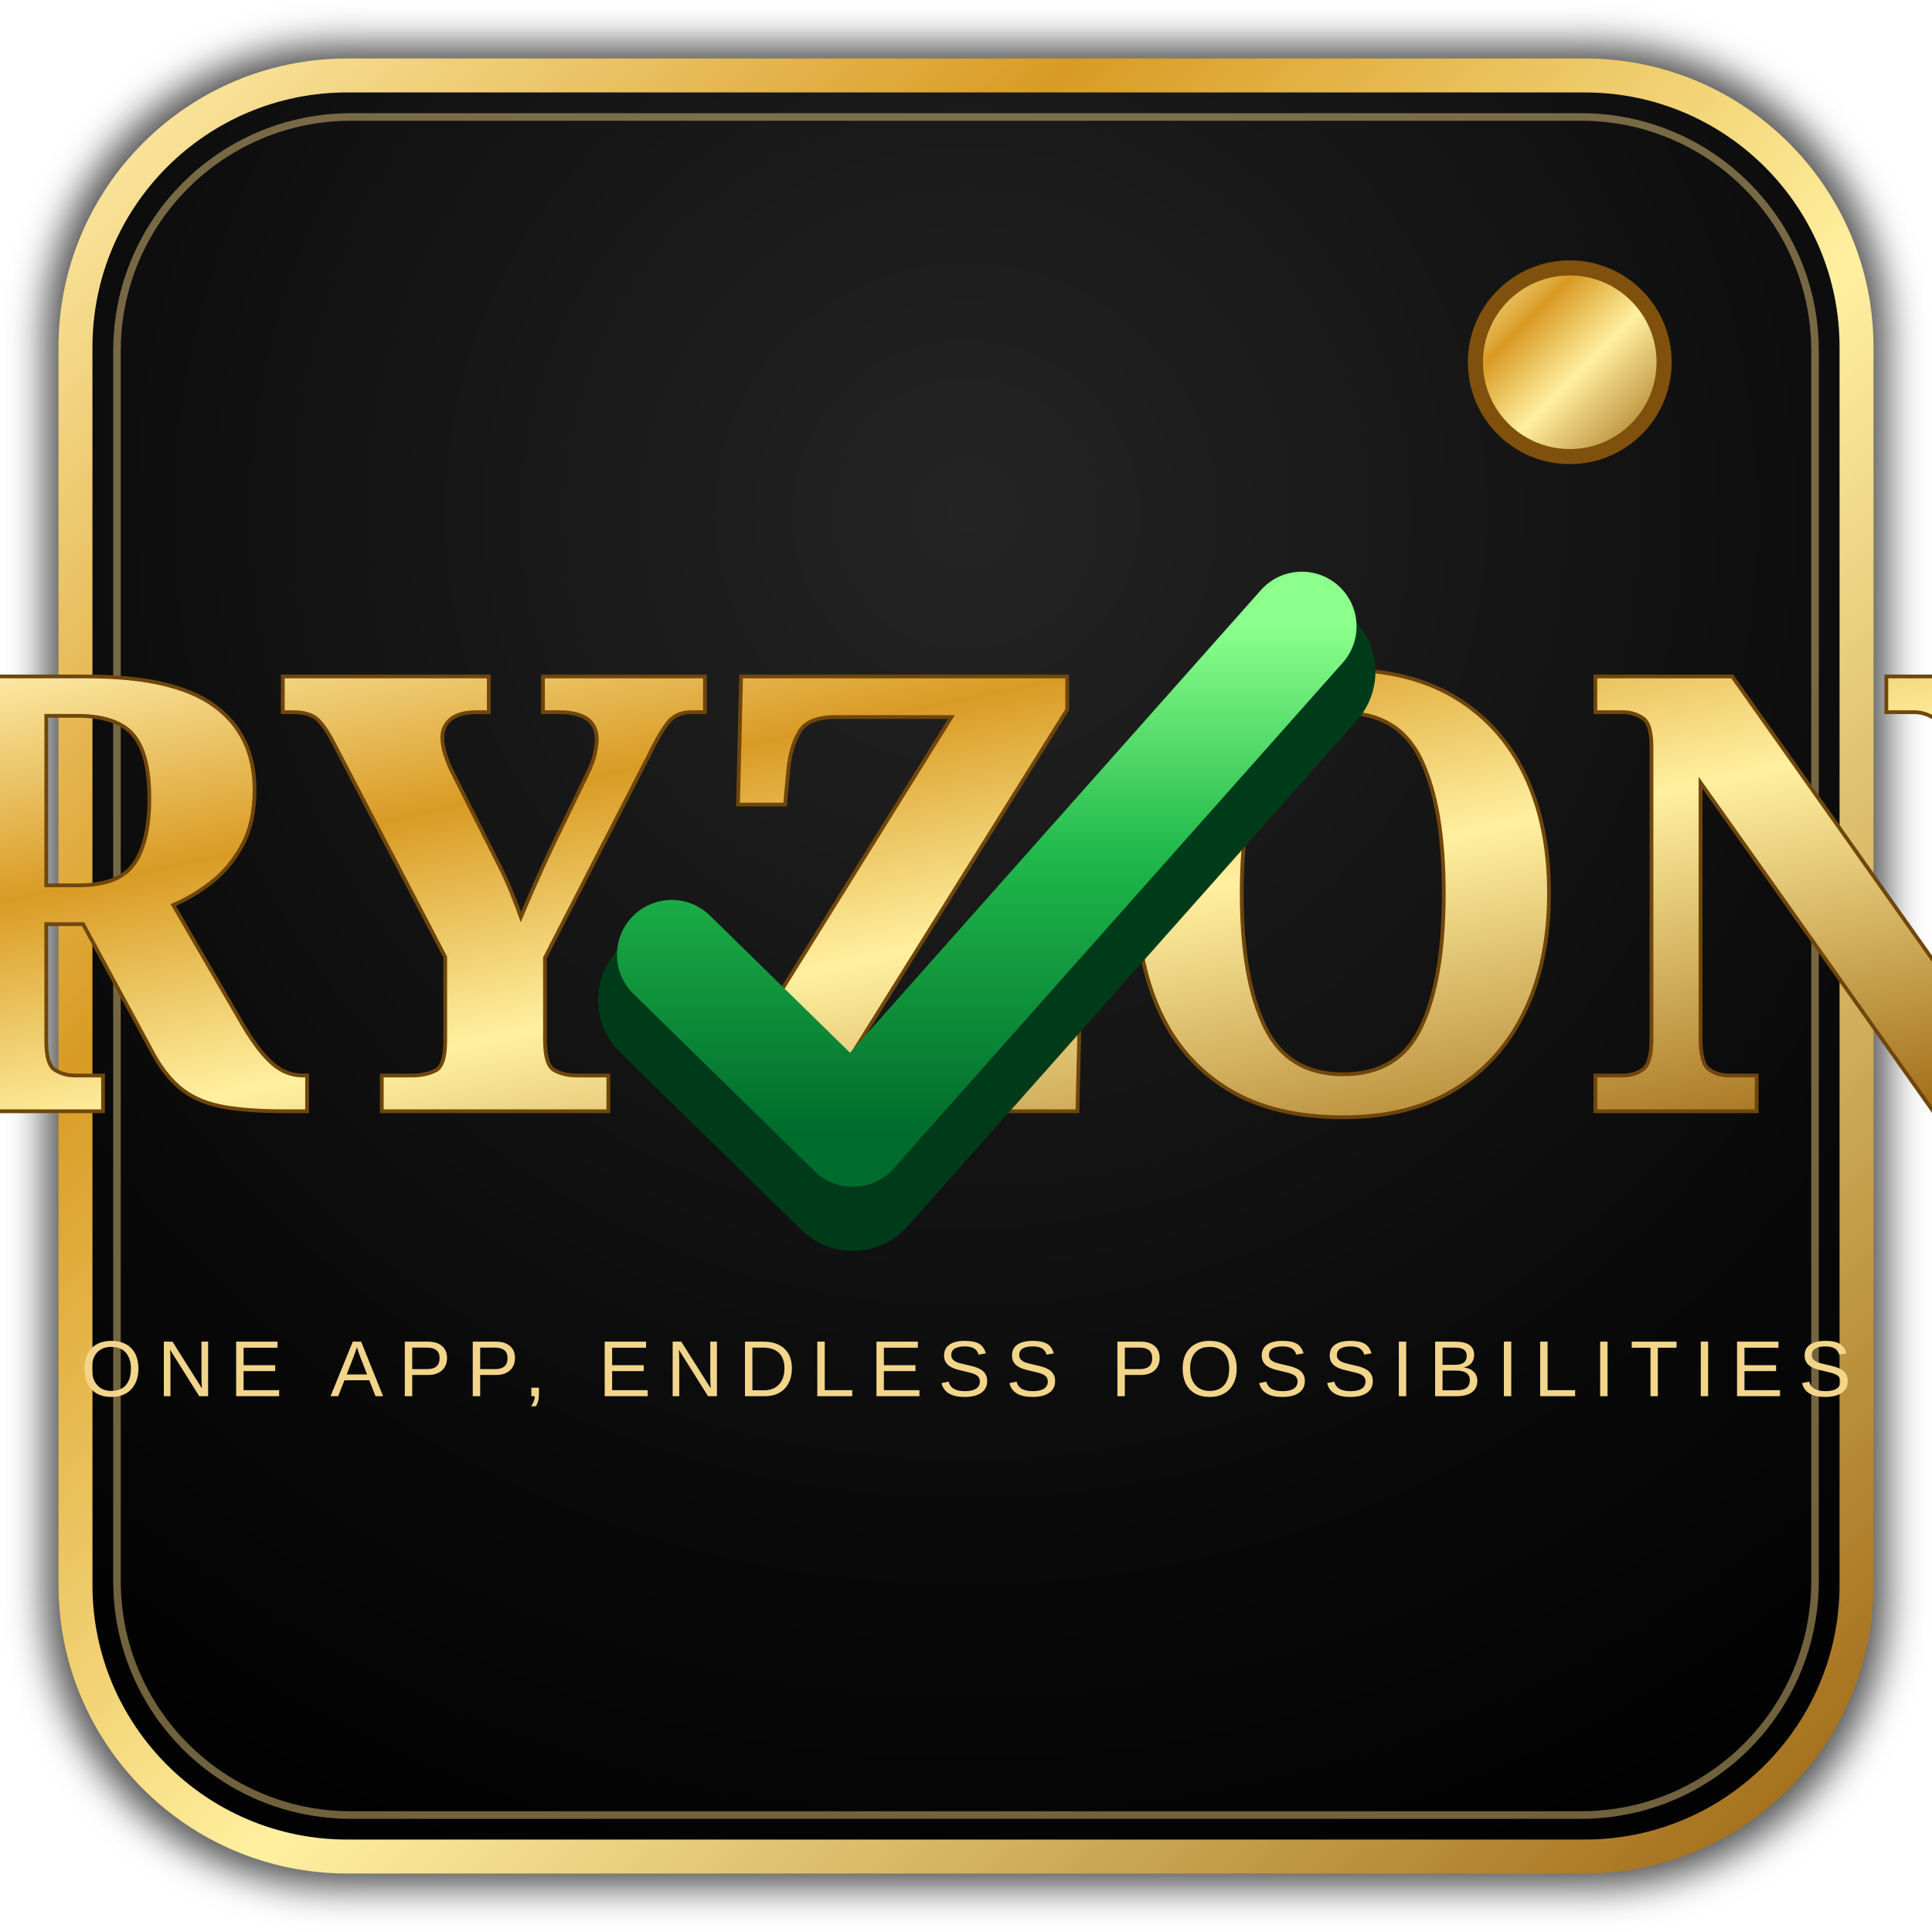
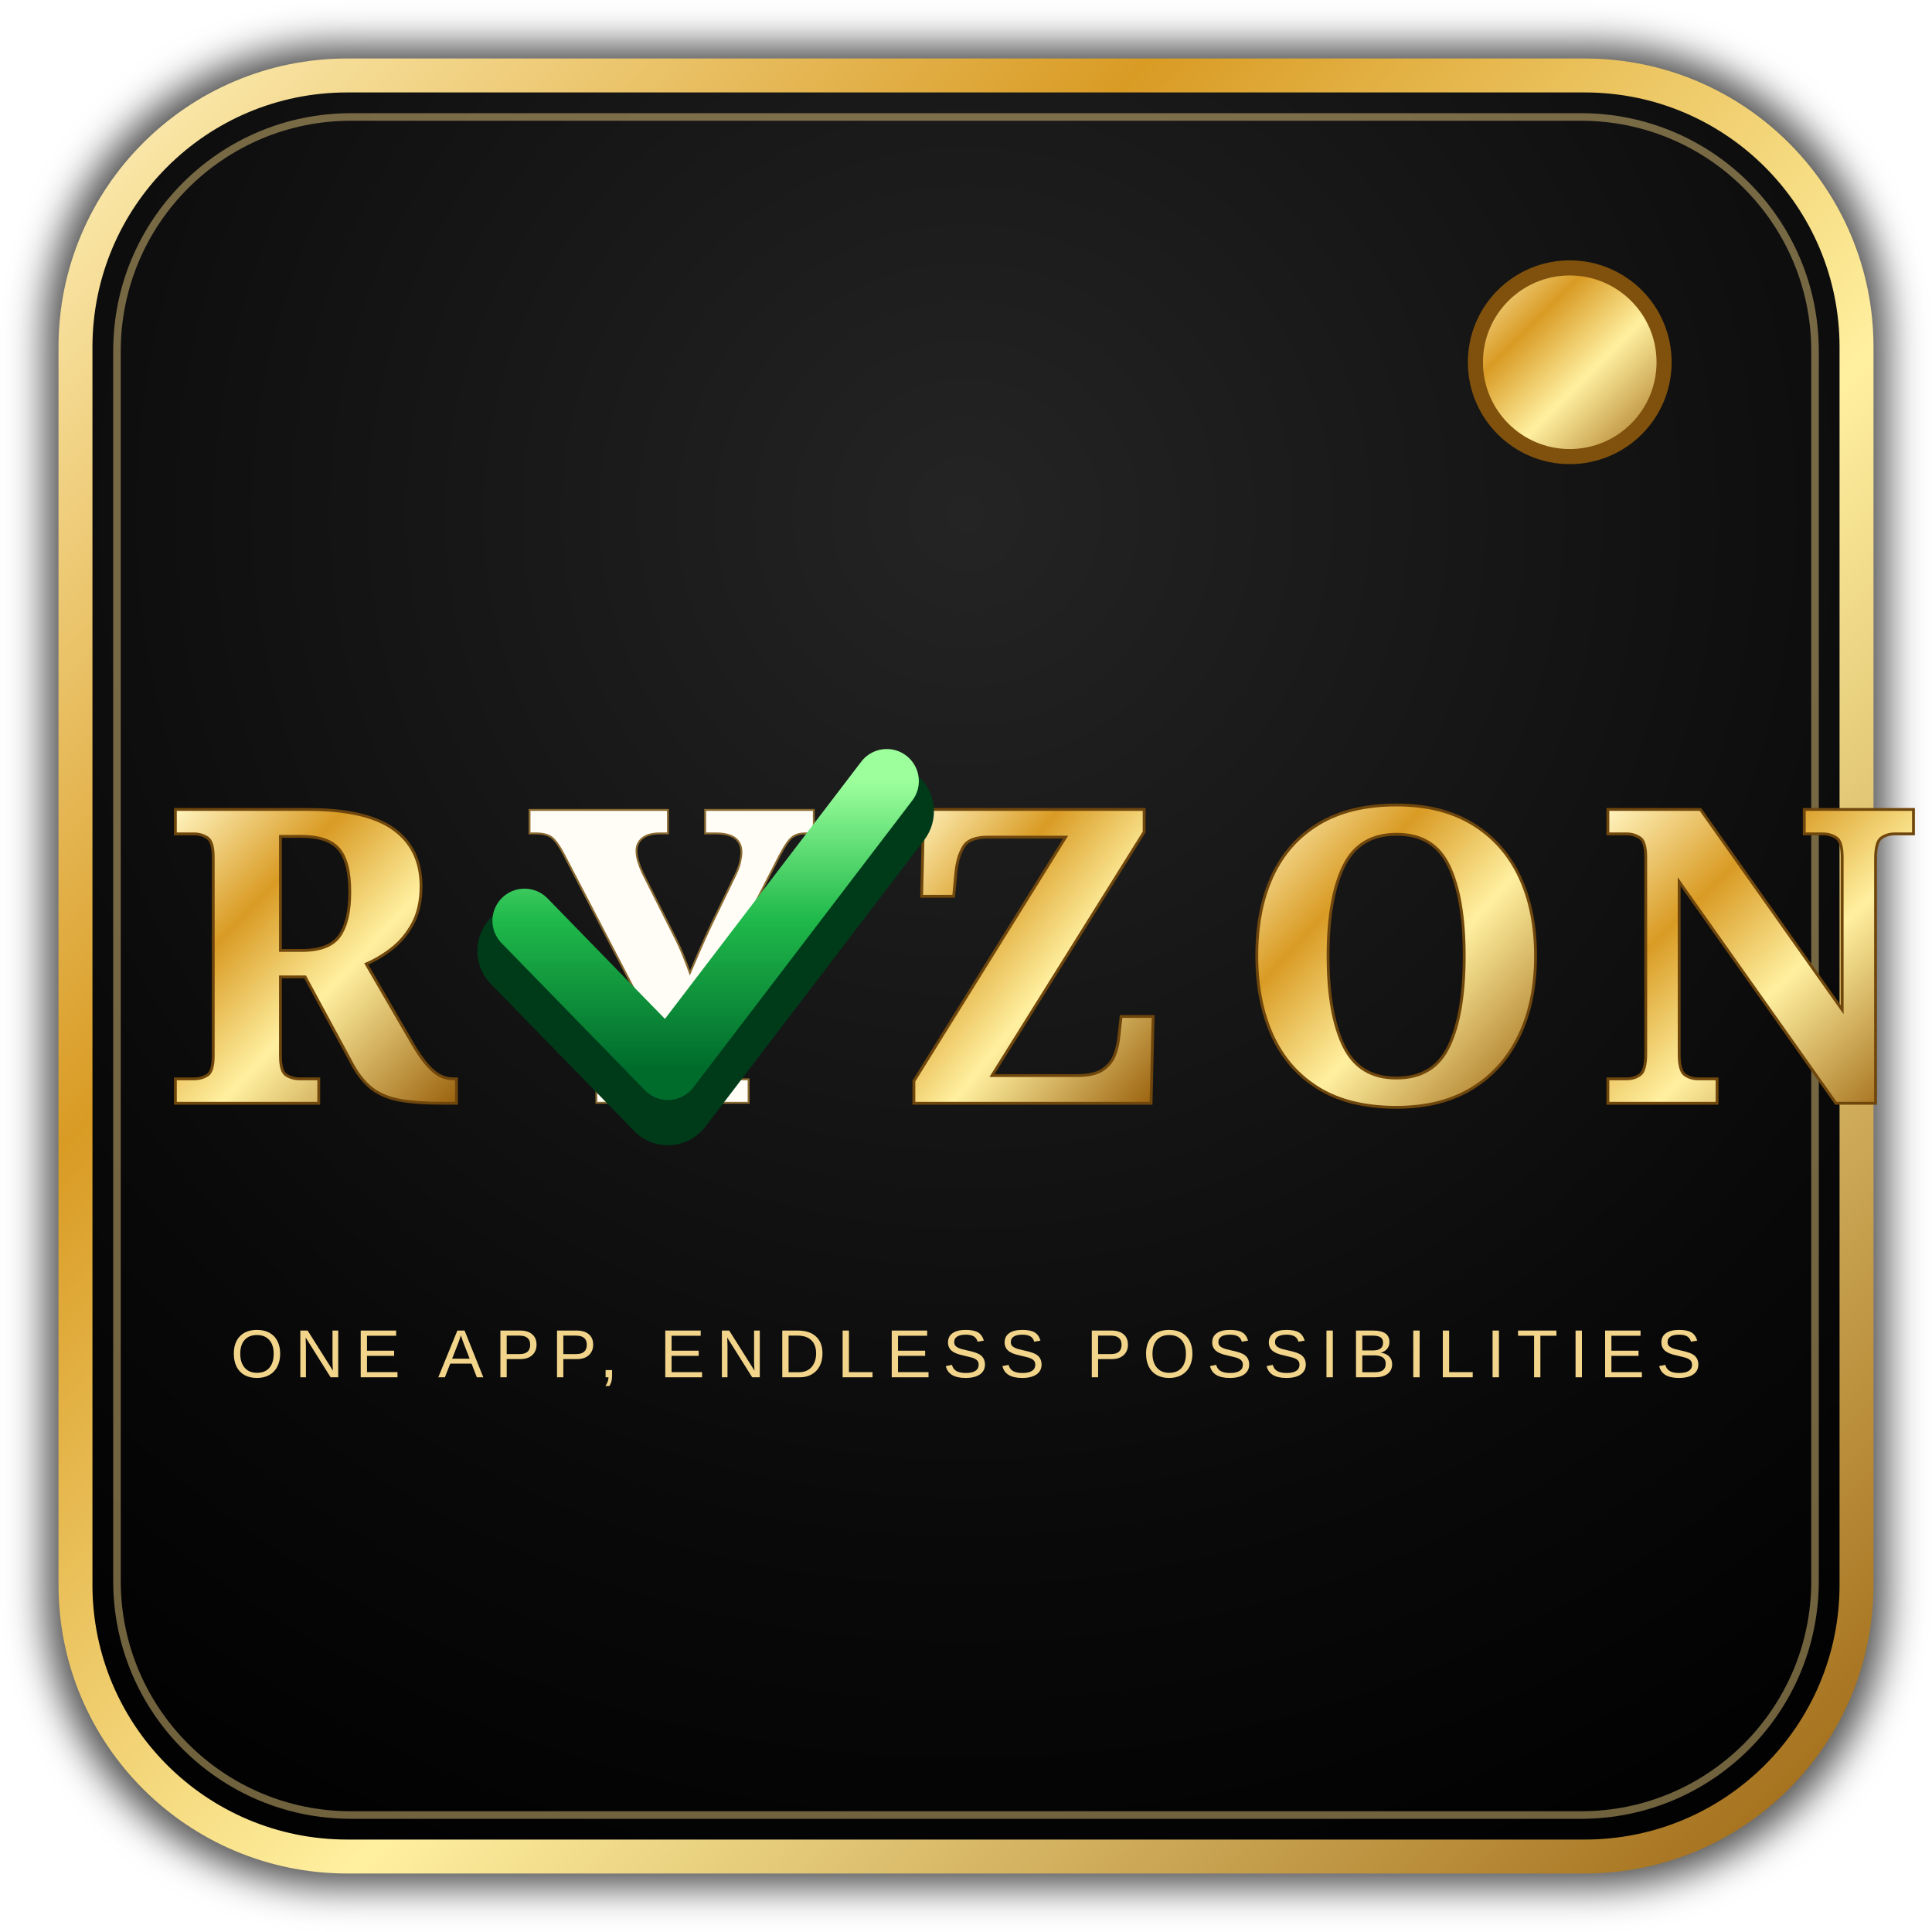
<svg xmlns="http://www.w3.org/2000/svg" viewBox="0 0 512 512">
  <defs>
    <linearGradient id="gold" x1="0" y1="0" x2="1" y2="1">
-       <stop stop-color="#fff0b0" />
-       <stop offset=".28" stop-color="#d99b24" />
-       <stop offset=".55" stop-color="#fff0a0" />
+       <stop stop-color="#fff3bd" />
+       <stop offset=".3" stop-color="#d99b24" />
+       <stop offset=".58" stop-color="#fff0a0" />
      <stop offset="1" stop-color="#9c6410" />
    </linearGradient>
    <linearGradient id="green" x1="0" y1="0" x2="0" y2="1">
-       <stop stop-color="#8cff8c" />
-       <stop offset=".45" stop-color="#20b94b" />
+       <stop stop-color="#9cff9c" />
+       <stop offset=".48" stop-color="#20b94b" />
      <stop offset="1" stop-color="#006c2c" />
    </linearGradient>
    <radialGradient id="black" cx=".5" cy=".25" r=".8">
      <stop stop-color="#242424" />
      <stop offset=".72" stop-color="#090909" />
      <stop offset="1" stop-color="#020202" />
    </radialGradient>
    <filter id="shadow" x="-30%" y="-30%" width="160%" height="160%">
      <feGaussianBlur stdDeviation="5" />
    </filter>
  </defs>
  <rect x="12" y="12" width="488" height="488" rx="78" fill="#000" opacity=".7" filter="url(#shadow)" />
  <rect x="20" y="20" width="472" height="472" rx="72" fill="url(#black)" stroke="url(#gold)" stroke-width="9" />
  <rect x="31" y="31" width="450" height="450" rx="62" fill="none" stroke="#f8d889" stroke-opacity=".45" stroke-width="2" />
  <circle cx="416" cy="96" r="25" fill="url(#gold)" stroke="#80510c" stroke-width="4" />
-   <text x="256" y="294" text-anchor="middle" font-family="Georgia,serif" font-size="160" font-weight="700" fill="url(#gold)" stroke="#6f460c" stroke-width="2" paint-order="stroke">RYZON</text>
-   <path d="M178 265 L226 312 L345 178" fill="none" stroke="#003b19" stroke-width="39" stroke-linecap="round" stroke-linejoin="round" />
-   <path d="M178 253 L226 300 L345 166" fill="none" stroke="url(#green)" stroke-width="29" stroke-linecap="round" stroke-linejoin="round" />
-   <text x="256" y="370" text-anchor="middle" font-family="Arial,sans-serif" font-size="21" letter-spacing="4" fill="#f2d58a">ONE APP, ENDLESS POSSIBILITIES</text>
+   <g font-family="Georgia,serif" font-size="108" font-weight="700" text-anchor="middle">
+     <text x="82" y="292" fill="url(#gold)" stroke="#6f460c" stroke-width="1.5" paint-order="stroke">R</text>
+     <text x="178" y="292" fill="#fffdf6" stroke="#8a6a31" stroke-width="1" paint-order="stroke">Y</text>
+     <text x="274" y="292" fill="url(#gold)" stroke="#6f460c" stroke-width="1.5" paint-order="stroke">Z</text>
+     <text x="370" y="292" fill="url(#gold)" stroke="#6f460c" stroke-width="1.5" paint-order="stroke">O</text>
+     <text x="466" y="292" fill="url(#gold)" stroke="#6f460c" stroke-width="1.5" paint-order="stroke">N</text>
+   </g>
+   <path d="M139 252 L177 291 L235 215" fill="none" stroke="#003b19" stroke-width="25" stroke-linecap="round" stroke-linejoin="round" />
+   <path d="M139 244 L177 283 L235 207" fill="none" stroke="url(#green)" stroke-width="17" stroke-linecap="round" stroke-linejoin="round" />
+   <text x="256" y="365" text-anchor="middle" font-family="Arial,sans-serif" font-size="18" letter-spacing="3" fill="#f2d58a">ONE APP, ENDLESS POSSIBILITIES</text>
</svg>
